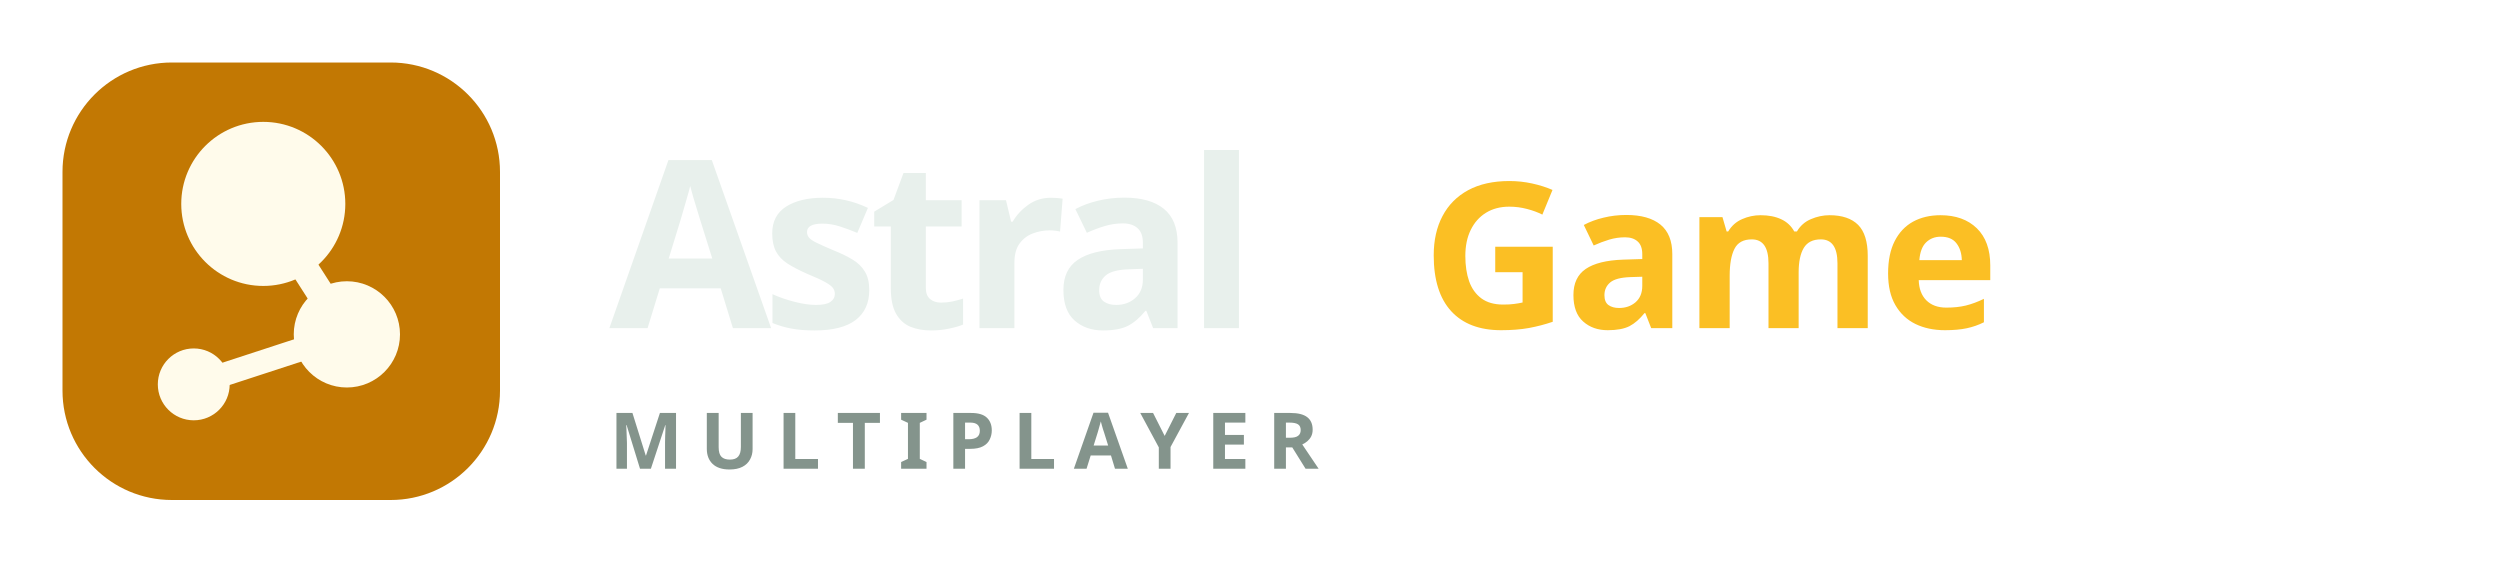
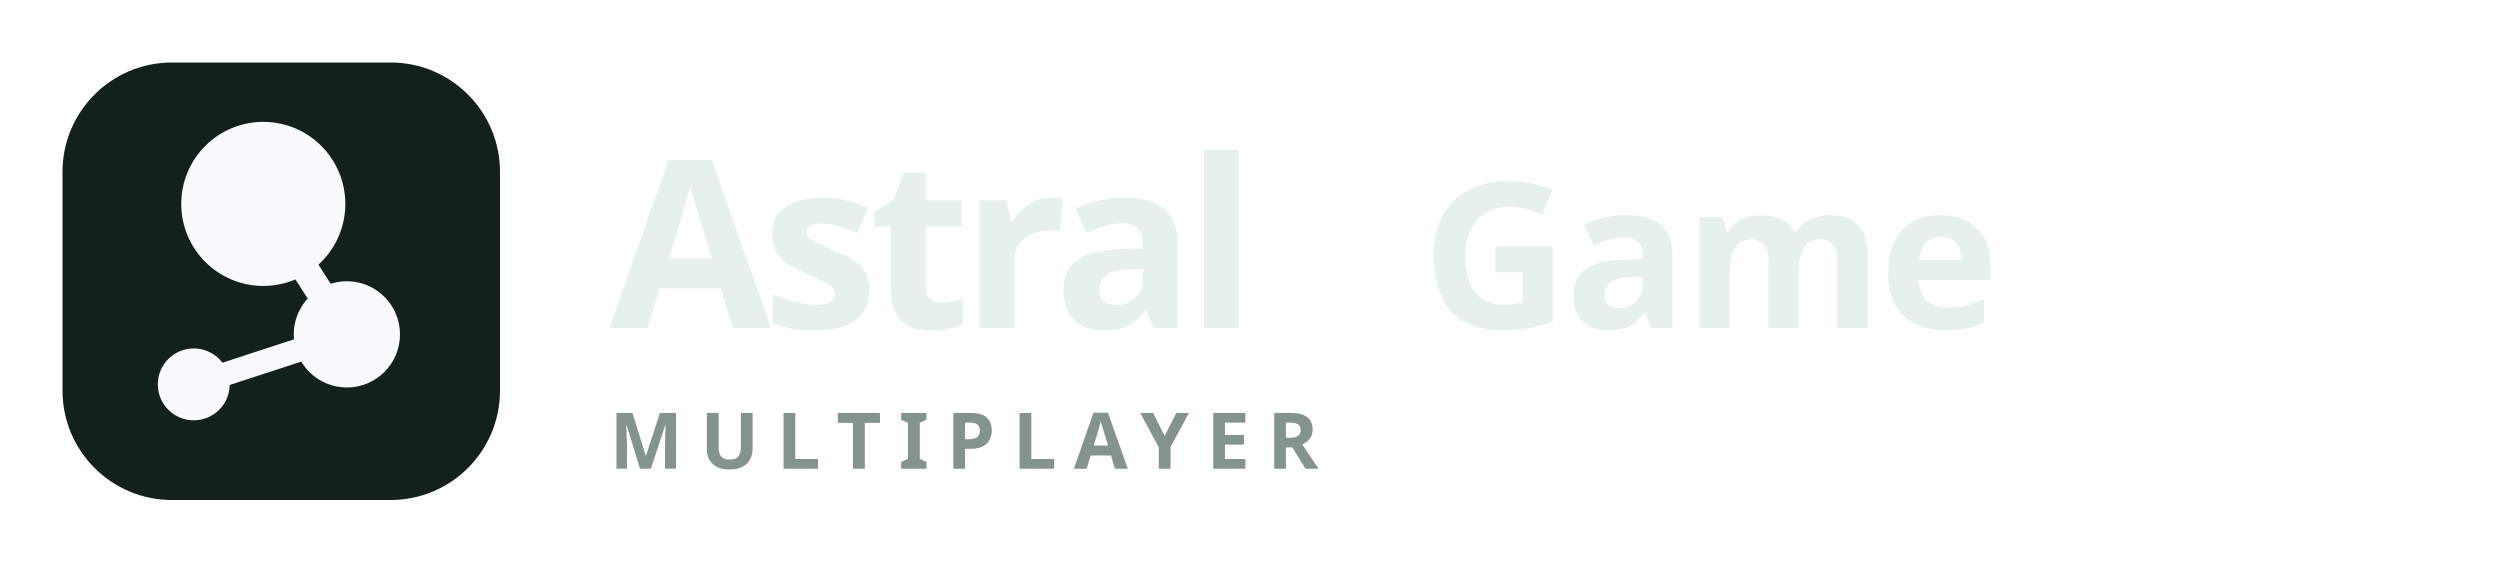
<svg xmlns="http://www.w3.org/2000/svg" viewBox="0 0 320 72" width="320" height="72" fill="none" role="img" aria-label="Astral Game">
  <g transform="translate(8 8)">
-     <rect width="56" height="56" rx="14" fill="#C27803" />
-     <g fill="#FFFBEB" stroke="#FFFBEB" stroke-linecap="round">
+     <rect width="56" height="56" rx="14" fill="#14201C" />
+     <g fill="#F8FAFC" stroke="#F8FAFC" stroke-linecap="round">
      <line x1="25.7" y1="18.1" x2="36.4" y2="34.8" stroke-width="3.5" />
      <line x1="36.4" y1="34.8" x2="16.8" y2="41.2" stroke-width="3" />
      <circle cx="25.7" cy="18.1" r="10.5" stroke="none" />
      <circle cx="36.4" cy="34.8" r="6.8" stroke="none" />
      <circle cx="16.8" cy="41.2" r="4.6" stroke="none" />
    </g>
  </g>
  <text x="78" y="42" fill="#E8F0EC" font-family="Outfit, 'Noto Sans SC', system-ui, sans-serif" font-size="30" font-weight="800" letter-spacing="-0.04em">Astral</text>
-   <text x="182" y="42" fill="#FBBF24" font-family="Outfit, 'Noto Sans SC', system-ui, sans-serif" font-size="26" font-weight="700" letter-spacing="-0.02em">Game</text>
+   <text x="182" y="42" fill="#E8F0EC" font-family="Outfit, 'Noto Sans SC', system-ui, sans-serif" font-size="26" font-weight="700" letter-spacing="-0.02em">Game</text>
  <text x="78" y="60" fill="#84948C" font-family="Outfit, 'Noto Sans SC', system-ui, sans-serif" font-size="10" font-weight="700" letter-spacing="0.22em">MULTIPLAYER</text>
</svg>
